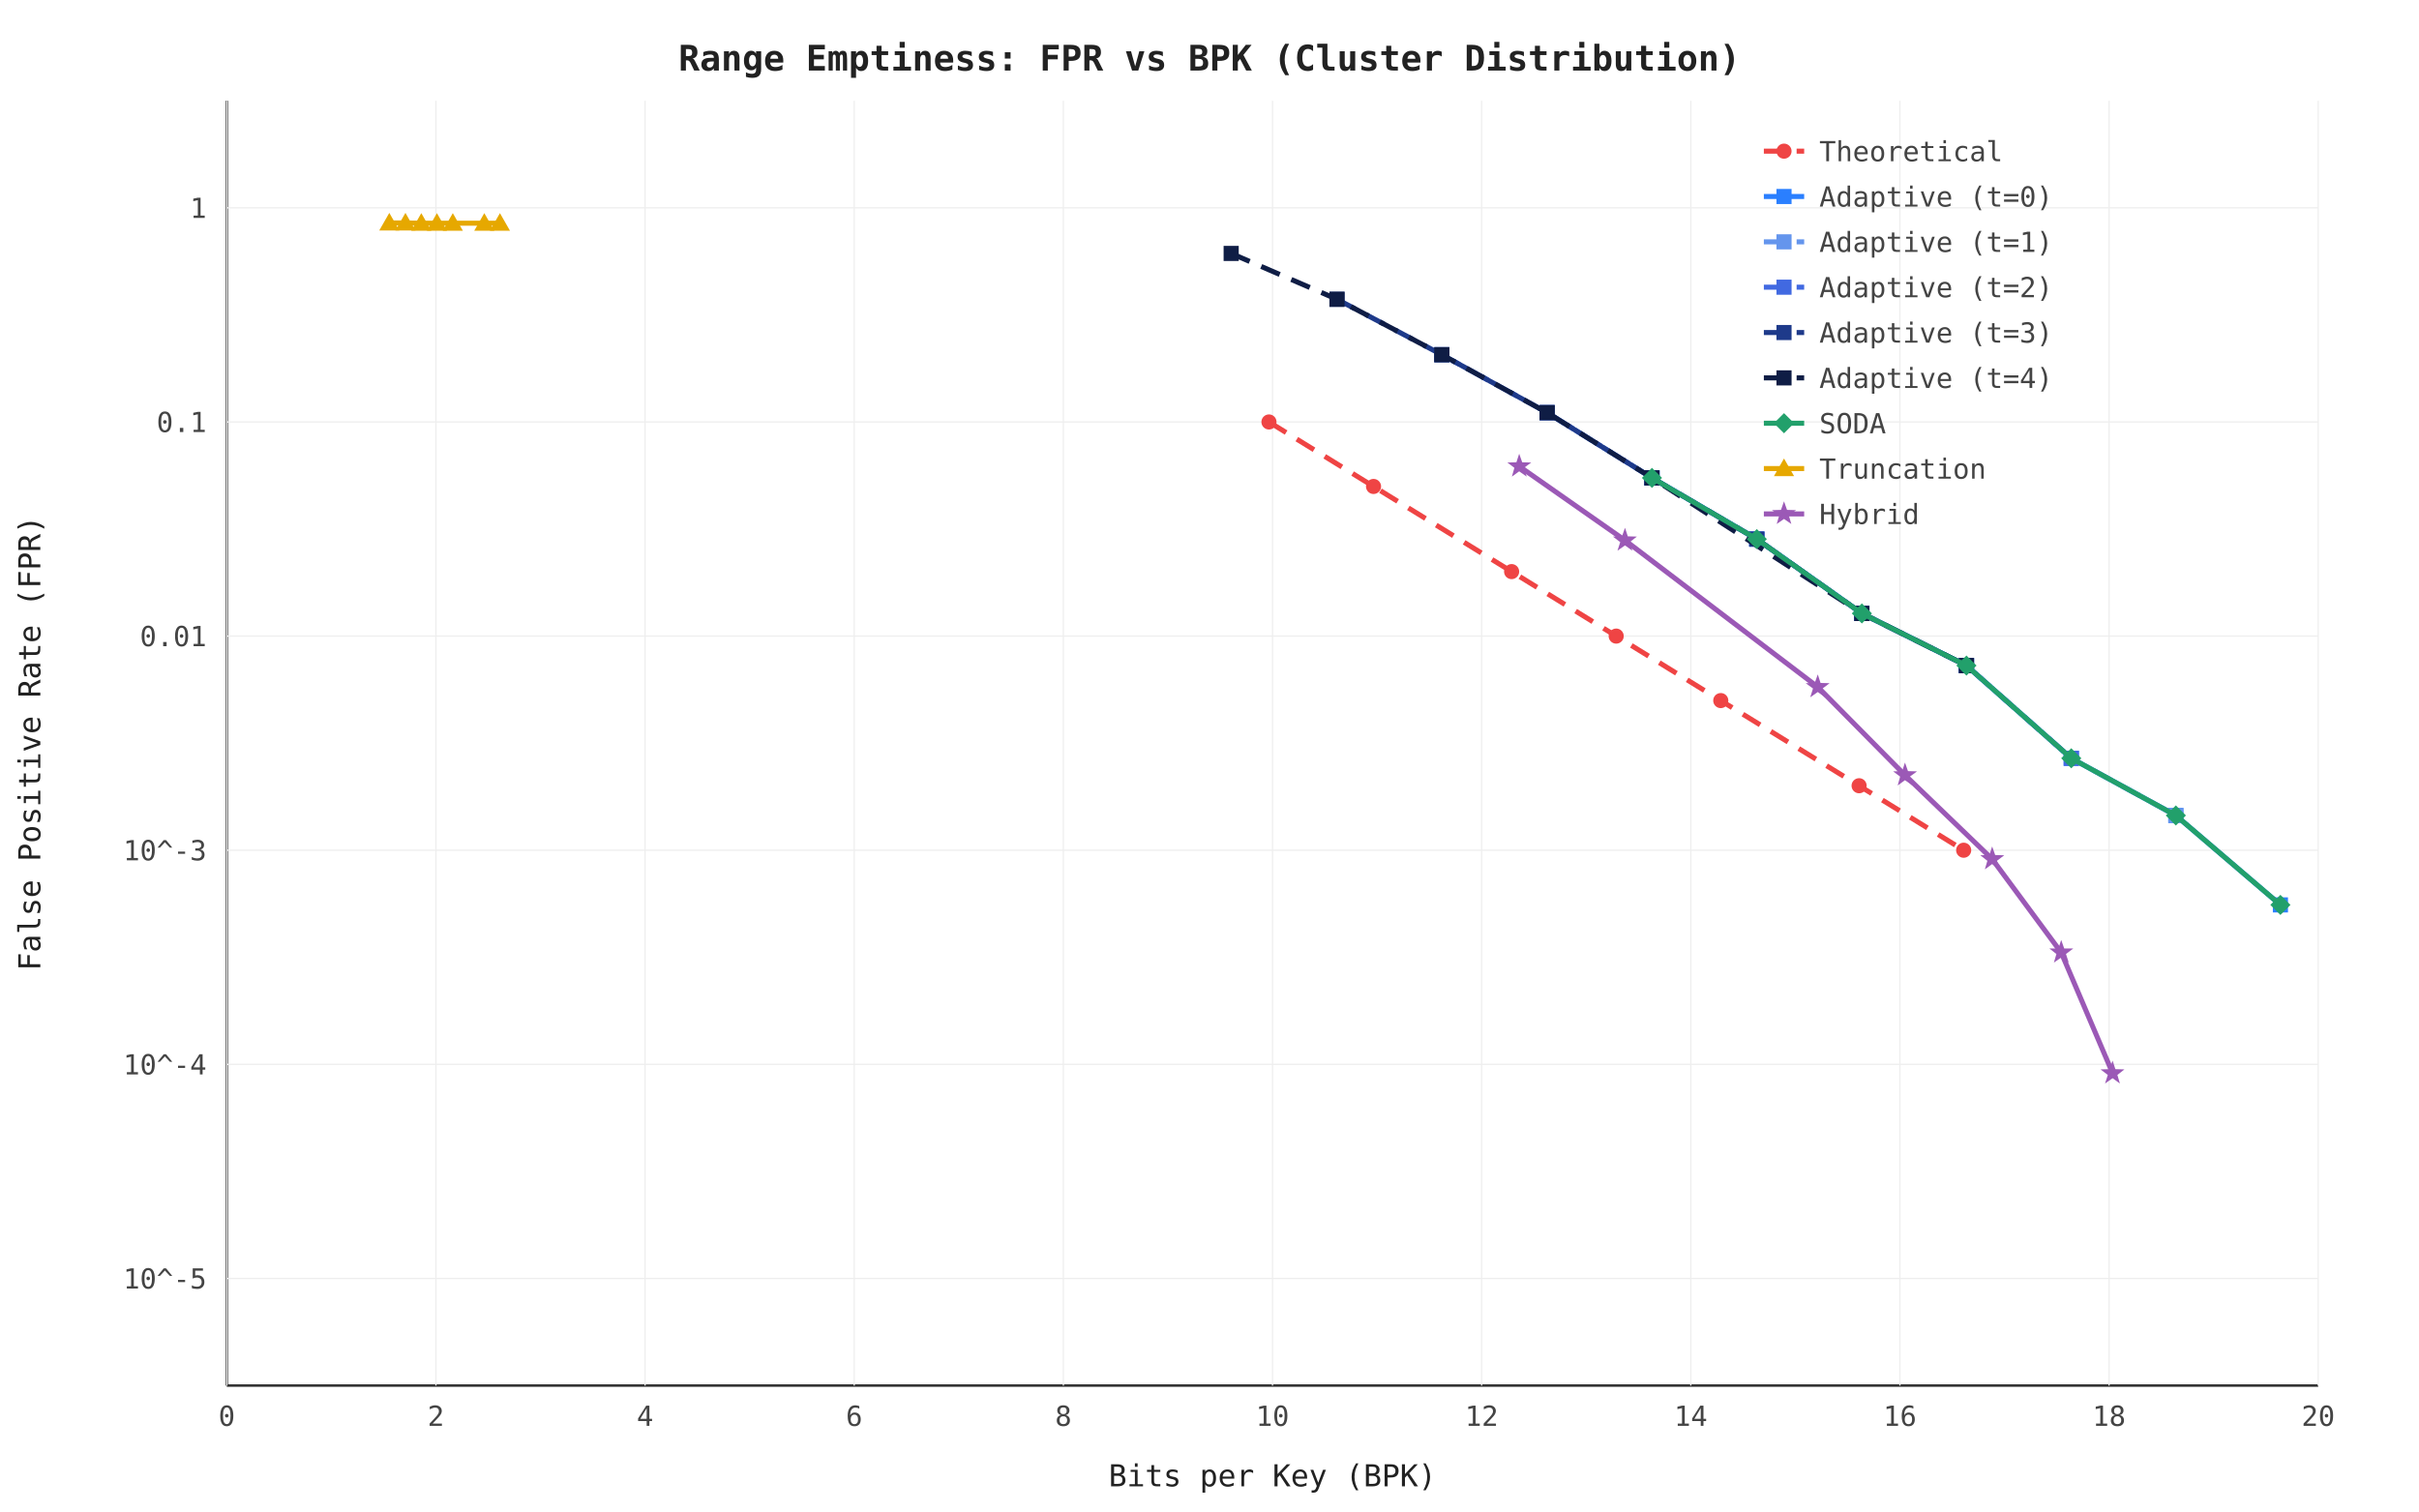
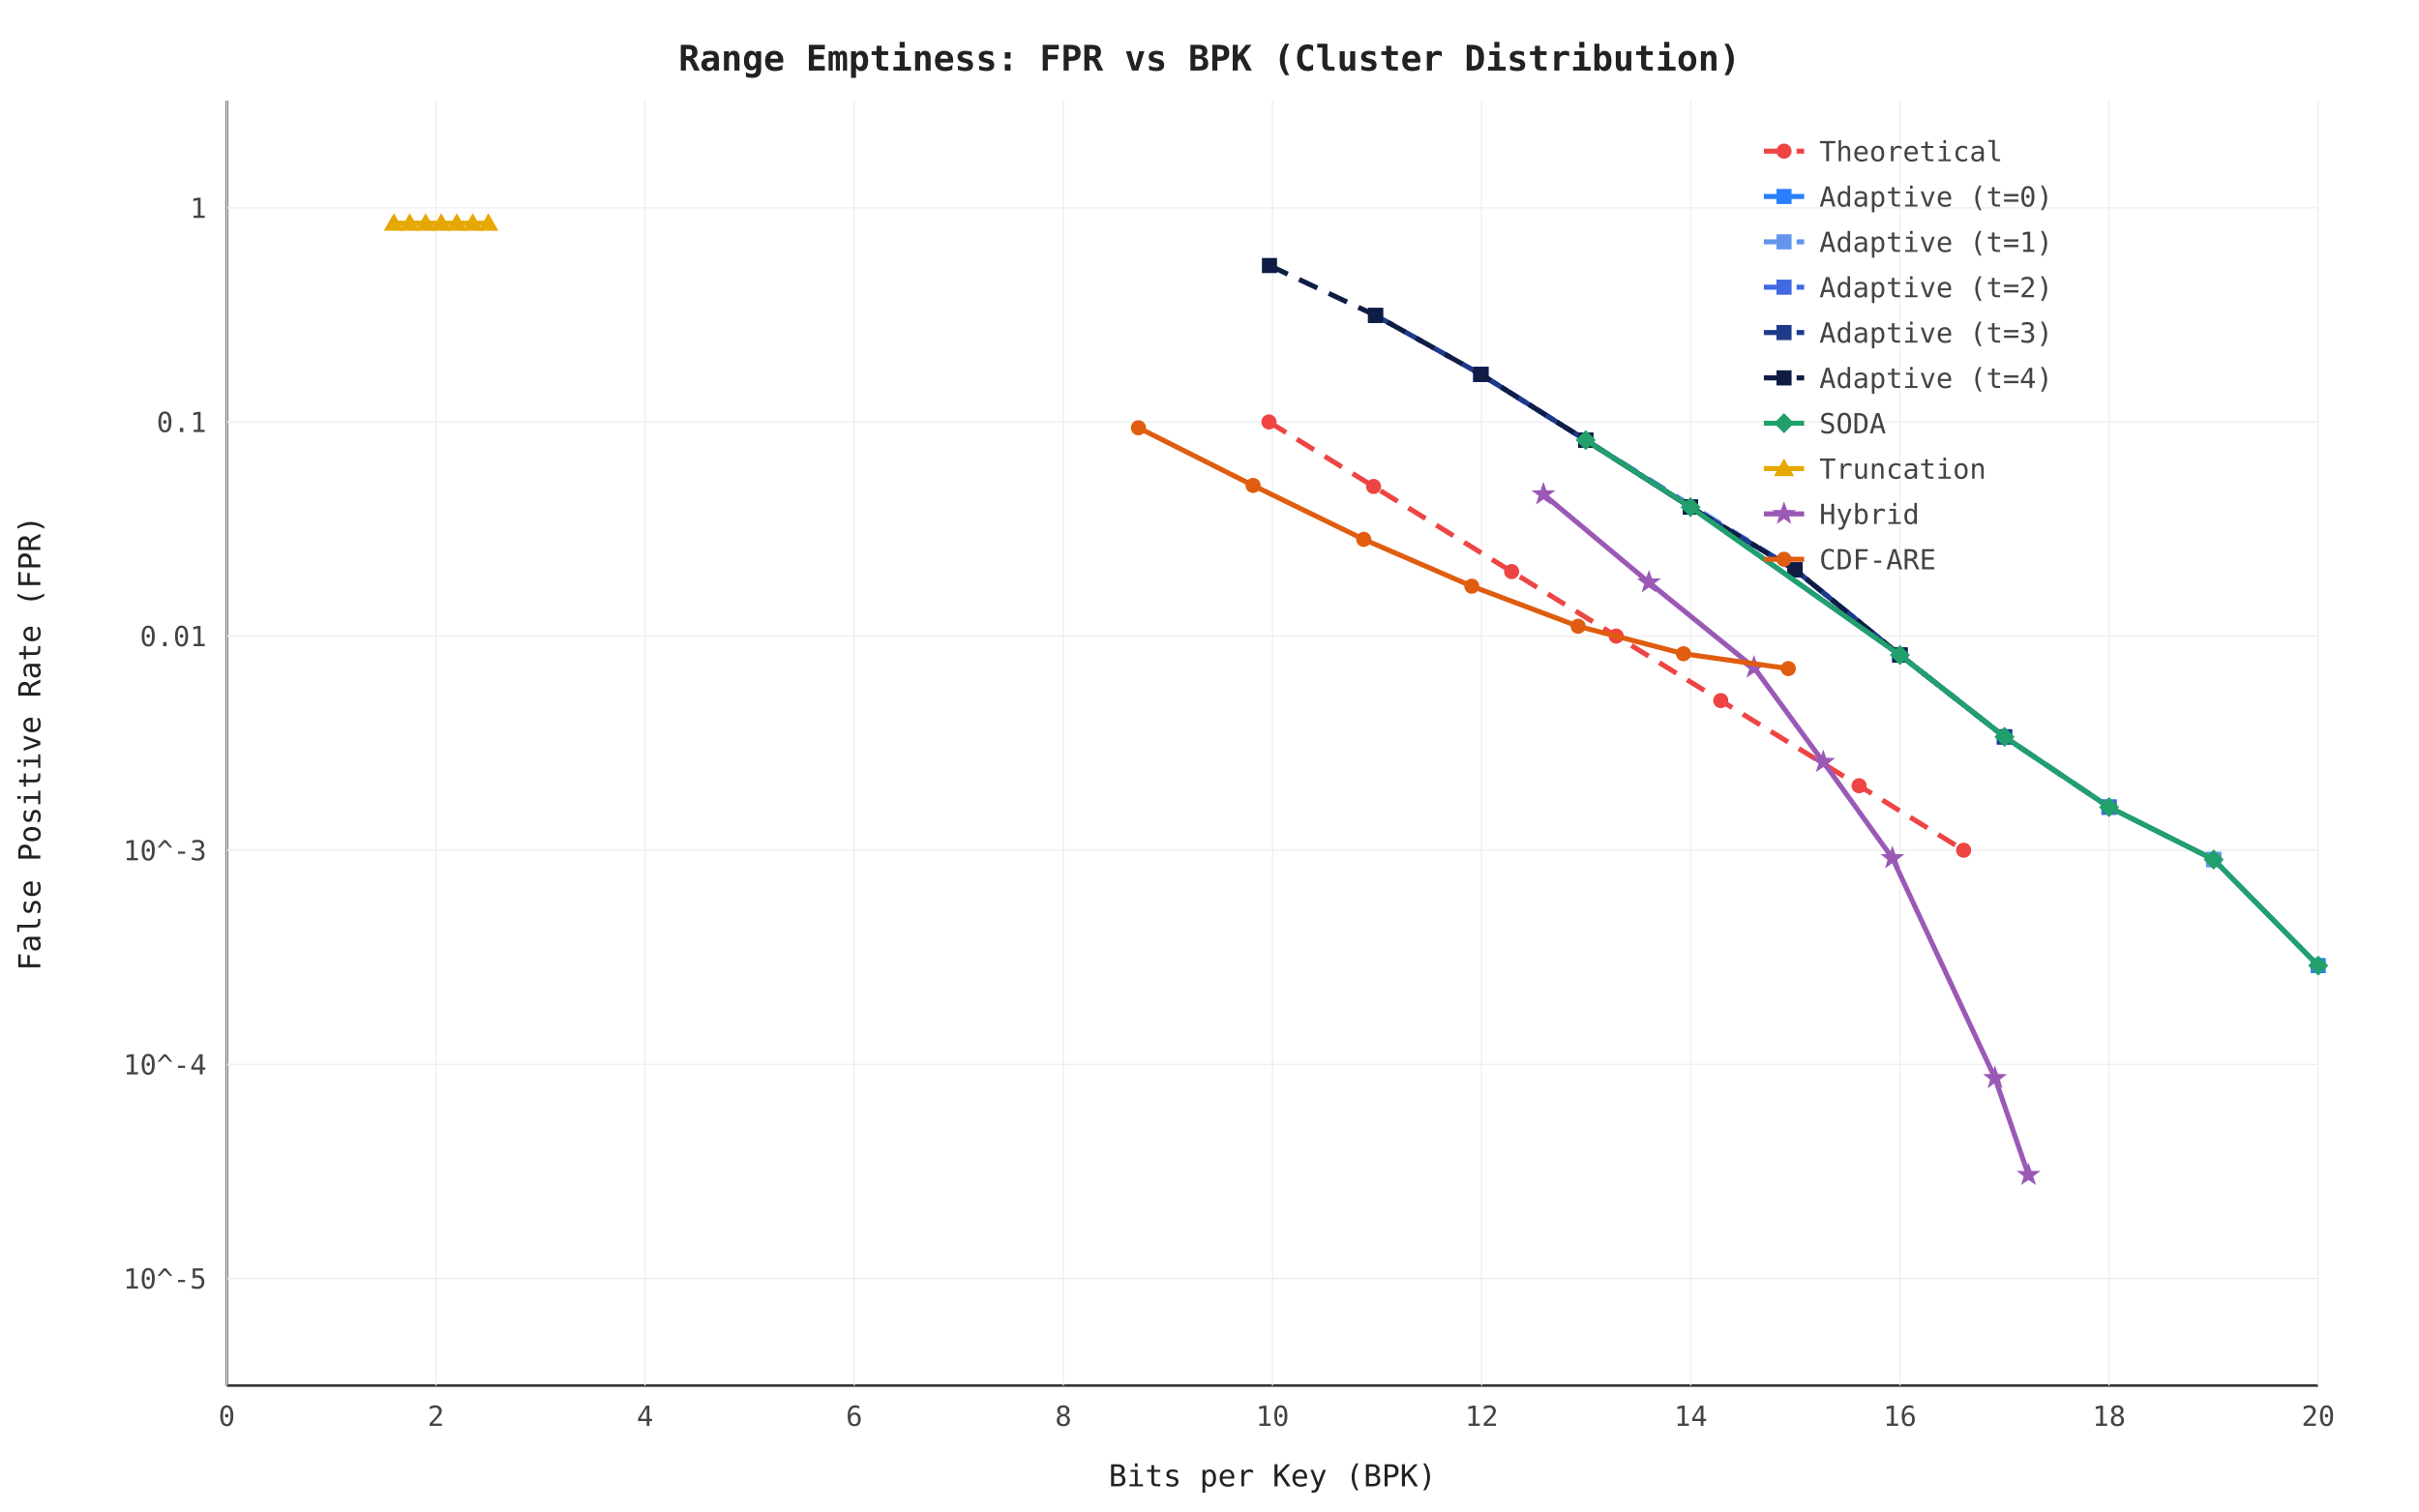
<svg xmlns="http://www.w3.org/2000/svg" width="960" height="600" viewBox="0 0 960 600">
  <style>text{font-family:Menlo,Monaco,monospace;font-size:12px;fill:#222} .axis{stroke:#333;stroke-width:1} .grid{stroke:#eee;stroke-width:0.5} .label{font-size:11px;fill:#444}</style>
  <text x="480" y="28" text-anchor="middle" style="font-size:14px;font-weight:bold">Range Emptiness: FPR vs BPK (Cluster Distribution)</text>
  <line class="axis" x1="90.0" y1="550.0" x2="920.0" y2="550.0" />
  <line class="axis" x1="90.0" y1="40.0" x2="90.0" y2="550.0" />
  <line class="grid" x1="90.0" y1="507.5" x2="920.0" y2="507.5" />
  <text class="label" x="82.0" y="511.5" text-anchor="end">10^-5</text>
  <line class="grid" x1="90.0" y1="422.5" x2="920.0" y2="422.5" />
  <text class="label" x="82.0" y="426.5" text-anchor="end">10^-4</text>
  <line class="grid" x1="90.0" y1="337.5" x2="920.0" y2="337.5" />
  <text class="label" x="82.0" y="341.5" text-anchor="end">10^-3</text>
  <line class="grid" x1="90.0" y1="252.5" x2="920.0" y2="252.5" />
  <text class="label" x="82.0" y="256.5" text-anchor="end">0.01</text>
  <line class="grid" x1="90.0" y1="167.5" x2="920.0" y2="167.5" />
  <text class="label" x="82.0" y="171.5" text-anchor="end">0.1</text>
  <line class="grid" x1="90.0" y1="82.5" x2="920.0" y2="82.5" />
  <text class="label" x="82.0" y="86.5" text-anchor="end">1</text>
  <line class="grid" x1="90.0" y1="40.0" x2="90.0" y2="550.0" />
  <text class="label" x="90.0" y="566.0" text-anchor="middle">0</text>
  <line class="grid" x1="173.0" y1="40.0" x2="173.0" y2="550.0" />
  <text class="label" x="173.0" y="566.0" text-anchor="middle">2</text>
  <line class="grid" x1="256.0" y1="40.0" x2="256.0" y2="550.0" />
  <text class="label" x="256.0" y="566.0" text-anchor="middle">4</text>
  <line class="grid" x1="339.0" y1="40.0" x2="339.0" y2="550.0" />
  <text class="label" x="339.0" y="566.0" text-anchor="middle">6</text>
  <line class="grid" x1="422.0" y1="40.0" x2="422.0" y2="550.0" />
  <text class="label" x="422.0" y="566.0" text-anchor="middle">8</text>
  <line class="grid" x1="505.0" y1="40.0" x2="505.0" y2="550.0" />
  <text class="label" x="505.0" y="566.0" text-anchor="middle">10</text>
  <line class="grid" x1="588.0" y1="40.0" x2="588.0" y2="550.0" />
  <text class="label" x="588.0" y="566.0" text-anchor="middle">12</text>
  <line class="grid" x1="671.0" y1="40.0" x2="671.0" y2="550.0" />
  <text class="label" x="671.0" y="566.0" text-anchor="middle">14</text>
  <line class="grid" x1="754.0" y1="40.0" x2="754.0" y2="550.0" />
  <text class="label" x="754.0" y="566.0" text-anchor="middle">16</text>
  <line class="grid" x1="837.0" y1="40.0" x2="837.0" y2="550.0" />
  <text class="label" x="837.0" y="566.0" text-anchor="middle">18</text>
  <line class="grid" x1="920.0" y1="40.0" x2="920.0" y2="550.0" />
  <text class="label" x="920.0" y="566.0" text-anchor="middle">20</text>
  <polyline fill="none" stroke="#ef4444" stroke-width="2" stroke-dasharray="8,5" points="503.6,167.5 545.1,193.1 599.9,226.9 641.4,252.5 682.9,278.1 737.8,311.9 779.3,337.5" />
  <circle cx="503.6" cy="167.5" r="3" fill="#ef4444" />
  <circle cx="545.1" cy="193.1" r="3" fill="#ef4444" />
  <circle cx="599.9" cy="226.9" r="3" fill="#ef4444" />
  <circle cx="641.4" cy="252.5" r="3" fill="#ef4444" />
  <circle cx="682.9" cy="278.1" r="3" fill="#ef4444" />
  <circle cx="737.8" cy="311.9" r="3" fill="#ef4444" />
  <circle cx="779.3" cy="337.5" r="3" fill="#ef4444" />
-   <polyline fill="none" stroke="#2a7fff" stroke-width="2" points="655.6,189.7 697.2,214.0 738.9,243.5 780.4,264.2 822.0,301.0 863.5,323.7 905.0,359.2" />
-   <rect x="652.6" y="186.7" width="6" height="6" fill="#2a7fff" />
-   <rect x="694.2" y="211.0" width="6" height="6" fill="#2a7fff" />
-   <rect x="735.9" y="240.5" width="6" height="6" fill="#2a7fff" />
-   <rect x="777.4" y="261.2" width="6" height="6" fill="#2a7fff" />
-   <rect x="819.0" y="298.0" width="6" height="6" fill="#2a7fff" />
-   <rect x="860.5" y="320.7" width="6" height="6" fill="#2a7fff" />
-   <rect x="902.0" y="356.2" width="6" height="6" fill="#2a7fff" />
-   <polyline fill="none" stroke="#6495ED" stroke-width="2" stroke-dasharray="8,5" points="614.0,163.8 655.6,189.7 697.2,214.0 738.9,243.5 780.4,264.2 822.0,301.0 863.5,323.7" />
-   <rect x="611.0" y="160.8" width="6" height="6" fill="#6495ED" />
-   <rect x="652.6" y="186.7" width="6" height="6" fill="#6495ED" />
-   <rect x="694.2" y="211.0" width="6" height="6" fill="#6495ED" />
-   <rect x="735.9" y="240.5" width="6" height="6" fill="#6495ED" />
-   <rect x="777.4" y="261.2" width="6" height="6" fill="#6495ED" />
-   <rect x="819.0" y="298.0" width="6" height="6" fill="#6495ED" />
-   <rect x="860.5" y="320.7" width="6" height="6" fill="#6495ED" />
-   <polyline fill="none" stroke="#4169E1" stroke-width="2" stroke-dasharray="8,5" points="572.2,140.8 614.0,163.8 655.6,189.7 697.2,214.0 738.9,243.5 780.4,264.2 822.0,301.0" />
-   <rect x="569.2" y="137.8" width="6" height="6" fill="#4169E1" />
-   <rect x="611.0" y="160.8" width="6" height="6" fill="#4169E1" />
-   <rect x="652.6" y="186.7" width="6" height="6" fill="#4169E1" />
-   <rect x="694.2" y="211.0" width="6" height="6" fill="#4169E1" />
-   <rect x="735.9" y="240.5" width="6" height="6" fill="#4169E1" />
-   <rect x="777.4" y="261.2" width="6" height="6" fill="#4169E1" />
-   <rect x="819.0" y="298.0" width="6" height="6" fill="#4169E1" />
-   <polyline fill="none" stroke="#1E3A8A" stroke-width="2" stroke-dasharray="8,5" points="530.6,118.8 572.2,140.8 614.0,163.8 655.6,189.7 697.2,214.0 738.9,243.5 780.4,264.2" />
-   <rect x="527.6" y="115.8" width="6" height="6" fill="#1E3A8A" />
-   <rect x="569.2" y="137.8" width="6" height="6" fill="#1E3A8A" />
-   <rect x="611.0" y="160.8" width="6" height="6" fill="#1E3A8A" />
-   <rect x="652.6" y="186.7" width="6" height="6" fill="#1E3A8A" />
-   <rect x="694.2" y="211.0" width="6" height="6" fill="#1E3A8A" />
-   <rect x="735.9" y="240.5" width="6" height="6" fill="#1E3A8A" />
-   <rect x="777.4" y="261.2" width="6" height="6" fill="#1E3A8A" />
-   <polyline fill="none" stroke="#0F1D45" stroke-width="2" stroke-dasharray="8,5" points="488.6,100.6 530.6,118.8 572.2,140.8 614.0,163.8 655.6,189.7 738.9,243.5 780.4,264.2" />
-   <rect x="485.6" y="97.6" width="6" height="6" fill="#0F1D45" />
-   <rect x="527.6" y="115.8" width="6" height="6" fill="#0F1D45" />
-   <rect x="569.2" y="137.8" width="6" height="6" fill="#0F1D45" />
-   <rect x="611.0" y="160.8" width="6" height="6" fill="#0F1D45" />
-   <rect x="652.6" y="186.7" width="6" height="6" fill="#0F1D45" />
-   <rect x="735.9" y="240.5" width="6" height="6" fill="#0F1D45" />
-   <rect x="777.4" y="261.2" width="6" height="6" fill="#0F1D45" />
-   <polyline fill="none" stroke="#22a06b" stroke-width="2" points="655.6,189.7 697.2,214.0 738.9,243.5 780.4,264.2 822.0,301.0 863.5,323.7 905.0,359.2" />
-   <polygon points="655.6,185.7 659.6,189.7 655.6,193.7 651.6,189.7" fill="#22a06b" />
-   <polygon points="697.2,210.0 701.2,214.0 697.2,218.0 693.2,214.0" fill="#22a06b" />
-   <polygon points="738.9,239.5 742.9,243.5 738.9,247.5 734.9,243.5" fill="#22a06b" />
-   <polygon points="780.4,260.2 784.4,264.2 780.4,268.2 776.4,264.2" fill="#22a06b" />
-   <polygon points="822.0,297.0 826.0,301.0 822.0,305.0 818.0,301.0" fill="#22a06b" />
-   <polygon points="863.5,319.7 867.5,323.7 863.5,327.7 859.5,323.7" fill="#22a06b" />
-   <polygon points="905.0,355.2 909.0,359.2 905.0,363.2 901.0,359.2" fill="#22a06b" />
-   <polyline fill="none" stroke="#e6a800" stroke-width="2" points="154.5,88.5 160.9,88.5 167.2,88.6 173.4,88.6 179.7,88.6 192.2,88.6 198.4,88.6" />
-   <polygon points="154.5,84.5 158.5,91.5 150.5,91.5" fill="#e6a800" />
-   <polygon points="160.9,84.5 164.9,91.5 156.9,91.5" fill="#e6a800" />
-   <polygon points="167.2,84.6 171.2,91.6 163.2,91.6" fill="#e6a800" />
-   <polygon points="173.4,84.6 177.4,91.6 169.4,91.6" fill="#e6a800" />
-   <polygon points="179.7,84.6 183.7,91.6 175.7,91.6" fill="#e6a800" />
-   <polygon points="192.2,84.6 196.2,91.6 188.2,91.6" fill="#e6a800" />
-   <polygon points="198.4,84.6 202.4,91.6 194.4,91.6" fill="#e6a800" />
-   <polyline fill="none" stroke="#9b59b6" stroke-width="2" points="602.9,185.1 644.9,214.5 721.4,272.7 756.0,307.7 790.6,341.0 818.0,378.1 838.4,426.0" />
-   <polygon points="602.9,180.1 601.8,183.5 598.2,183.6 601.0,185.7 600.0,189.2 602.9,187.1 605.9,189.2 604.8,185.7 607.7,183.6 604.1,183.5" fill="#9b59b6" />
-   <polygon points="644.9,209.5 643.7,212.9 640.1,213.0 643.0,215.2 641.9,218.6 644.9,216.5 647.8,218.6 646.8,215.2 649.6,213.0 646.0,212.9" fill="#9b59b6" />
-   <polygon points="721.4,267.7 720.2,271.1 716.6,271.2 719.5,273.3 718.4,276.8 721.4,274.7 724.3,276.8 723.3,273.3 726.1,271.2 722.5,271.1" fill="#9b59b6" />
-   <polygon points="756.0,302.7 754.9,306.1 751.3,306.2 754.1,308.3 753.1,311.8 756.0,309.7 759.0,311.8 757.9,308.3 760.8,306.2 757.2,306.1" fill="#9b59b6" />
-   <polygon points="790.6,336.0 789.5,339.4 785.9,339.5 788.7,341.7 787.7,345.1 790.6,343.0 793.6,345.1 792.5,341.7 795.4,339.5 791.8,339.4" fill="#9b59b6" />
-   <polygon points="818.0,373.1 816.9,376.5 813.3,376.5 816.1,378.7 815.1,382.1 818.0,380.1 821.0,382.1 819.9,378.7 822.8,376.5 819.2,376.5" fill="#9b59b6" />
-   <polygon points="838.4,421.0 837.2,424.4 833.6,424.5 836.5,426.7 835.4,430.1 838.4,428.0 841.3,430.1 840.3,426.7 843.1,424.5 839.5,424.4" fill="#9b59b6" />
+   <polyline fill="none" stroke="#2a7fff" stroke-width="2" points="629.3,174.7 670.9,201.3 754.0,260.0 795.5,292.5 837.0,320.4 878.5,341.2 920.0,383.3" />
+   <rect x="626.3" y="171.7" width="6" height="6" fill="#2a7fff" />
+   <rect x="667.9" y="198.3" width="6" height="6" fill="#2a7fff" />
+   <rect x="751.0" y="257.0" width="6" height="6" fill="#2a7fff" />
+   <rect x="792.5" y="289.5" width="6" height="6" fill="#2a7fff" />
+   <rect x="834.0" y="317.4" width="6" height="6" fill="#2a7fff" />
+   <rect x="875.5" y="338.2" width="6" height="6" fill="#2a7fff" />
+   <rect x="917.0" y="380.3" width="6" height="6" fill="#2a7fff" />
+   <polyline fill="none" stroke="#6495ED" stroke-width="2" stroke-dasharray="8,5" points="587.7,148.6 629.3,174.7 712.4,226.2 754.0,260.0 795.5,292.5 837.0,320.4 878.5,341.2" />
+   <rect x="584.7" y="145.6" width="6" height="6" fill="#6495ED" />
+   <rect x="626.3" y="171.7" width="6" height="6" fill="#6495ED" />
+   <rect x="709.4" y="223.2" width="6" height="6" fill="#6495ED" />
+   <rect x="751.0" y="257.0" width="6" height="6" fill="#6495ED" />
+   <rect x="792.5" y="289.5" width="6" height="6" fill="#6495ED" />
+   <rect x="834.0" y="317.4" width="6" height="6" fill="#6495ED" />
+   <rect x="875.5" y="338.2" width="6" height="6" fill="#6495ED" />
+   <polyline fill="none" stroke="#4169E1" stroke-width="2" stroke-dasharray="8,5" points="587.7,148.6 629.3,174.7 670.9,201.3 712.4,226.2 754.0,260.0 795.5,292.5 837.0,320.4" />
+   <rect x="584.7" y="145.6" width="6" height="6" fill="#4169E1" />
+   <rect x="626.3" y="171.7" width="6" height="6" fill="#4169E1" />
+   <rect x="667.9" y="198.3" width="6" height="6" fill="#4169E1" />
+   <rect x="709.4" y="223.2" width="6" height="6" fill="#4169E1" />
+   <rect x="751.0" y="257.0" width="6" height="6" fill="#4169E1" />
+   <rect x="792.5" y="289.5" width="6" height="6" fill="#4169E1" />
+   <rect x="834.0" y="317.4" width="6" height="6" fill="#4169E1" />
+   <polyline fill="none" stroke="#1E3A8A" stroke-width="2" stroke-dasharray="8,5" points="545.9,125.2 587.7,148.6 629.3,174.7 670.9,201.3 712.4,226.2 754.0,260.0 795.5,292.5" />
+   <rect x="542.9" y="122.2" width="6" height="6" fill="#1E3A8A" />
+   <rect x="584.7" y="145.6" width="6" height="6" fill="#1E3A8A" />
+   <rect x="626.3" y="171.7" width="6" height="6" fill="#1E3A8A" />
+   <rect x="667.9" y="198.3" width="6" height="6" fill="#1E3A8A" />
+   <rect x="709.4" y="223.2" width="6" height="6" fill="#1E3A8A" />
+   <rect x="751.0" y="257.0" width="6" height="6" fill="#1E3A8A" />
+   <rect x="792.5" y="289.5" width="6" height="6" fill="#1E3A8A" />
+   <polyline fill="none" stroke="#0F1D45" stroke-width="2" stroke-dasharray="8,5" points="503.8,105.4 545.9,125.2 587.7,148.6 629.3,174.7 670.9,201.3 712.4,226.2 754.0,260.0" />
+   <rect x="500.8" y="102.4" width="6" height="6" fill="#0F1D45" />
+   <rect x="542.9" y="122.2" width="6" height="6" fill="#0F1D45" />
+   <rect x="584.7" y="145.6" width="6" height="6" fill="#0F1D45" />
+   <rect x="626.3" y="171.7" width="6" height="6" fill="#0F1D45" />
+   <rect x="667.9" y="198.3" width="6" height="6" fill="#0F1D45" />
+   <rect x="709.4" y="223.2" width="6" height="6" fill="#0F1D45" />
+   <rect x="751.0" y="257.0" width="6" height="6" fill="#0F1D45" />
+   <polyline fill="none" stroke="#22a06b" stroke-width="2" points="629.3,174.7 670.9,201.3 754.0,260.0 795.5,292.5 837.0,320.4 878.5,341.2 920.0,383.3" />
+   <polygon points="629.3,170.7 633.3,174.7 629.3,178.7 625.3,174.7" fill="#22a06b" />
+   <polygon points="670.9,197.3 674.9,201.3 670.9,205.3 666.9,201.3" fill="#22a06b" />
+   <polygon points="754.0,256.0 758.0,260.0 754.0,264.0 750.0,260.0" fill="#22a06b" />
+   <polygon points="795.5,288.5 799.5,292.5 795.5,296.5 791.5,292.5" fill="#22a06b" />
+   <polygon points="837.0,316.4 841.0,320.4 837.0,324.4 833.0,320.4" fill="#22a06b" />
+   <polygon points="878.5,337.2 882.5,341.2 878.5,345.2 874.5,341.2" fill="#22a06b" />
+   <polygon points="920.0,379.3 924.0,383.3 920.0,387.3 916.0,383.3" fill="#22a06b" />
+   <polyline fill="none" stroke="#e6a800" stroke-width="2" points="156.3,88.6 162.6,88.6 168.9,88.6 175.1,88.6 181.3,88.6 187.6,88.6 193.8,88.6" />
+   <polygon points="156.3,84.6 160.3,91.6 152.3,91.6" fill="#e6a800" />
+   <polygon points="162.6,84.6 166.6,91.6 158.6,91.6" fill="#e6a800" />
+   <polygon points="168.9,84.6 172.9,91.6 164.9,91.6" fill="#e6a800" />
+   <polygon points="175.1,84.6 179.1,91.6 171.1,91.6" fill="#e6a800" />
+   <polygon points="181.3,84.6 185.3,91.6 177.3,91.6" fill="#e6a800" />
+   <polygon points="187.6,84.6 191.6,91.6 183.6,91.6" fill="#e6a800" />
+   <polygon points="193.8,84.6 197.8,91.6 189.8,91.6" fill="#e6a800" />
+   <polyline fill="none" stroke="#9b59b6" stroke-width="2" points="612.5,196.2 654.4,231.2 696.1,265.0 723.6,302.5 751.0,340.6 791.7,427.9 805.0,466.4" />
+   <polygon points="612.5,191.2 611.4,194.6 607.8,194.7 610.6,196.8 609.6,200.3 612.5,198.2 615.5,200.3 614.4,196.8 617.3,194.7 613.7,194.6" fill="#9b59b6" />
+   <polygon points="654.4,226.2 653.2,229.6 649.6,229.6 652.5,231.8 651.5,235.2 654.4,233.2 657.3,235.2 656.3,231.8 659.2,229.6 655.6,229.6" fill="#9b59b6" />
+   <polygon points="696.1,260.0 694.9,263.4 691.3,263.4 694.2,265.6 693.1,269.0 696.1,267.0 699.0,269.0 698.0,265.6 700.8,263.4 697.3,263.4" fill="#9b59b6" />
+   <polygon points="723.6,297.5 722.4,300.8 718.8,300.9 721.7,303.1 720.6,306.5 723.6,304.5 726.5,306.5 725.5,303.1 728.3,300.9 724.7,300.8" fill="#9b59b6" />
+   <polygon points="751.0,335.6 749.9,339.0 746.3,339.1 749.1,341.3 748.1,344.7 751.0,342.6 754.0,344.7 752.9,341.3 755.8,339.1 752.2,339.0" fill="#9b59b6" />
+   <polygon points="791.7,422.9 790.6,426.3 787.0,426.4 789.8,428.6 788.8,432.0 791.7,429.9 794.7,432.0 793.7,428.6 796.5,426.4 792.9,426.3" fill="#9b59b6" />
+   <polygon points="805.0,461.4 803.9,464.8 800.3,464.8 803.1,467.0 802.1,470.4 805.0,468.4 808.0,470.4 806.9,467.0 809.8,464.8 806.2,464.8" fill="#9b59b6" />
+   <polyline fill="none" stroke="#e05d10" stroke-width="2" points="451.8,169.8 497.3,192.7 541.2,214.1 584.1,232.7 626.3,248.6 668.1,259.5 709.7,265.4" />
+   <circle cx="451.8" cy="169.8" r="3" fill="#e05d10" />
+   <circle cx="497.3" cy="192.7" r="3" fill="#e05d10" />
+   <circle cx="541.2" cy="214.1" r="3" fill="#e05d10" />
+   <circle cx="584.1" cy="232.7" r="3" fill="#e05d10" />
+   <circle cx="626.3" cy="248.6" r="3" fill="#e05d10" />
+   <circle cx="668.1" cy="259.5" r="3" fill="#e05d10" />
+   <circle cx="709.7" cy="265.4" r="3" fill="#e05d10" />
  <line x1="700" y1="60" x2="716" y2="60" stroke="#ef4444" stroke-width="2" stroke-dasharray="8,5" />
  <circle cx="708.0" cy="60.0" r="3" fill="#ef4444" />
  <text class="label" x="722" y="64">Theoretical</text>
  <line x1="700" y1="78" x2="716" y2="78" stroke="#2a7fff" stroke-width="2" />
  <rect x="705.0" y="75.0" width="6" height="6" fill="#2a7fff" />
  <text class="label" x="722" y="82">Adaptive (t=0)</text>
  <line x1="700" y1="96" x2="716" y2="96" stroke="#6495ED" stroke-width="2" stroke-dasharray="8,5" />
  <rect x="705.0" y="93.0" width="6" height="6" fill="#6495ED" />
  <text class="label" x="722" y="100">Adaptive (t=1)</text>
  <line x1="700" y1="114" x2="716" y2="114" stroke="#4169E1" stroke-width="2" stroke-dasharray="8,5" />
  <rect x="705.0" y="111.0" width="6" height="6" fill="#4169E1" />
  <text class="label" x="722" y="118">Adaptive (t=2)</text>
  <line x1="700" y1="132" x2="716" y2="132" stroke="#1E3A8A" stroke-width="2" stroke-dasharray="8,5" />
  <rect x="705.0" y="129.0" width="6" height="6" fill="#1E3A8A" />
  <text class="label" x="722" y="136">Adaptive (t=3)</text>
  <line x1="700" y1="150" x2="716" y2="150" stroke="#0F1D45" stroke-width="2" stroke-dasharray="8,5" />
  <rect x="705.0" y="147.0" width="6" height="6" fill="#0F1D45" />
  <text class="label" x="722" y="154">Adaptive (t=4)</text>
  <line x1="700" y1="168" x2="716" y2="168" stroke="#22a06b" stroke-width="2" />
  <polygon points="708.0,164.0 712.0,168.0 708.0,172.0 704.0,168.0" fill="#22a06b" />
  <text class="label" x="722" y="172">SODA</text>
  <line x1="700" y1="186" x2="716" y2="186" stroke="#e6a800" stroke-width="2" />
  <polygon points="708.0,182.0 712.0,189.0 704.0,189.0" fill="#e6a800" />
  <text class="label" x="722" y="190">Truncation</text>
  <line x1="700" y1="204" x2="716" y2="204" stroke="#9b59b6" stroke-width="2" />
  <polygon points="708.0,199.0 706.8,202.4 703.2,202.5 706.1,204.6 705.1,208.0 708.0,206.0 710.9,208.0 709.9,204.6 712.8,202.5 709.2,202.4" fill="#9b59b6" />
  <text class="label" x="722" y="208">Hybrid</text>
+   <line x1="700" y1="222" x2="716" y2="222" stroke="#e05d10" stroke-width="2" />
+   <circle cx="708.0" cy="222.0" r="3" fill="#e05d10" />
+   <text class="label" x="722" y="226">CDF-ARE</text>
  <text x="505" y="590" text-anchor="middle">Bits per Key (BPK)</text>
  <text transform="translate(16,295) rotate(-90)" text-anchor="middle">False Positive Rate (FPR)</text>
</svg>
